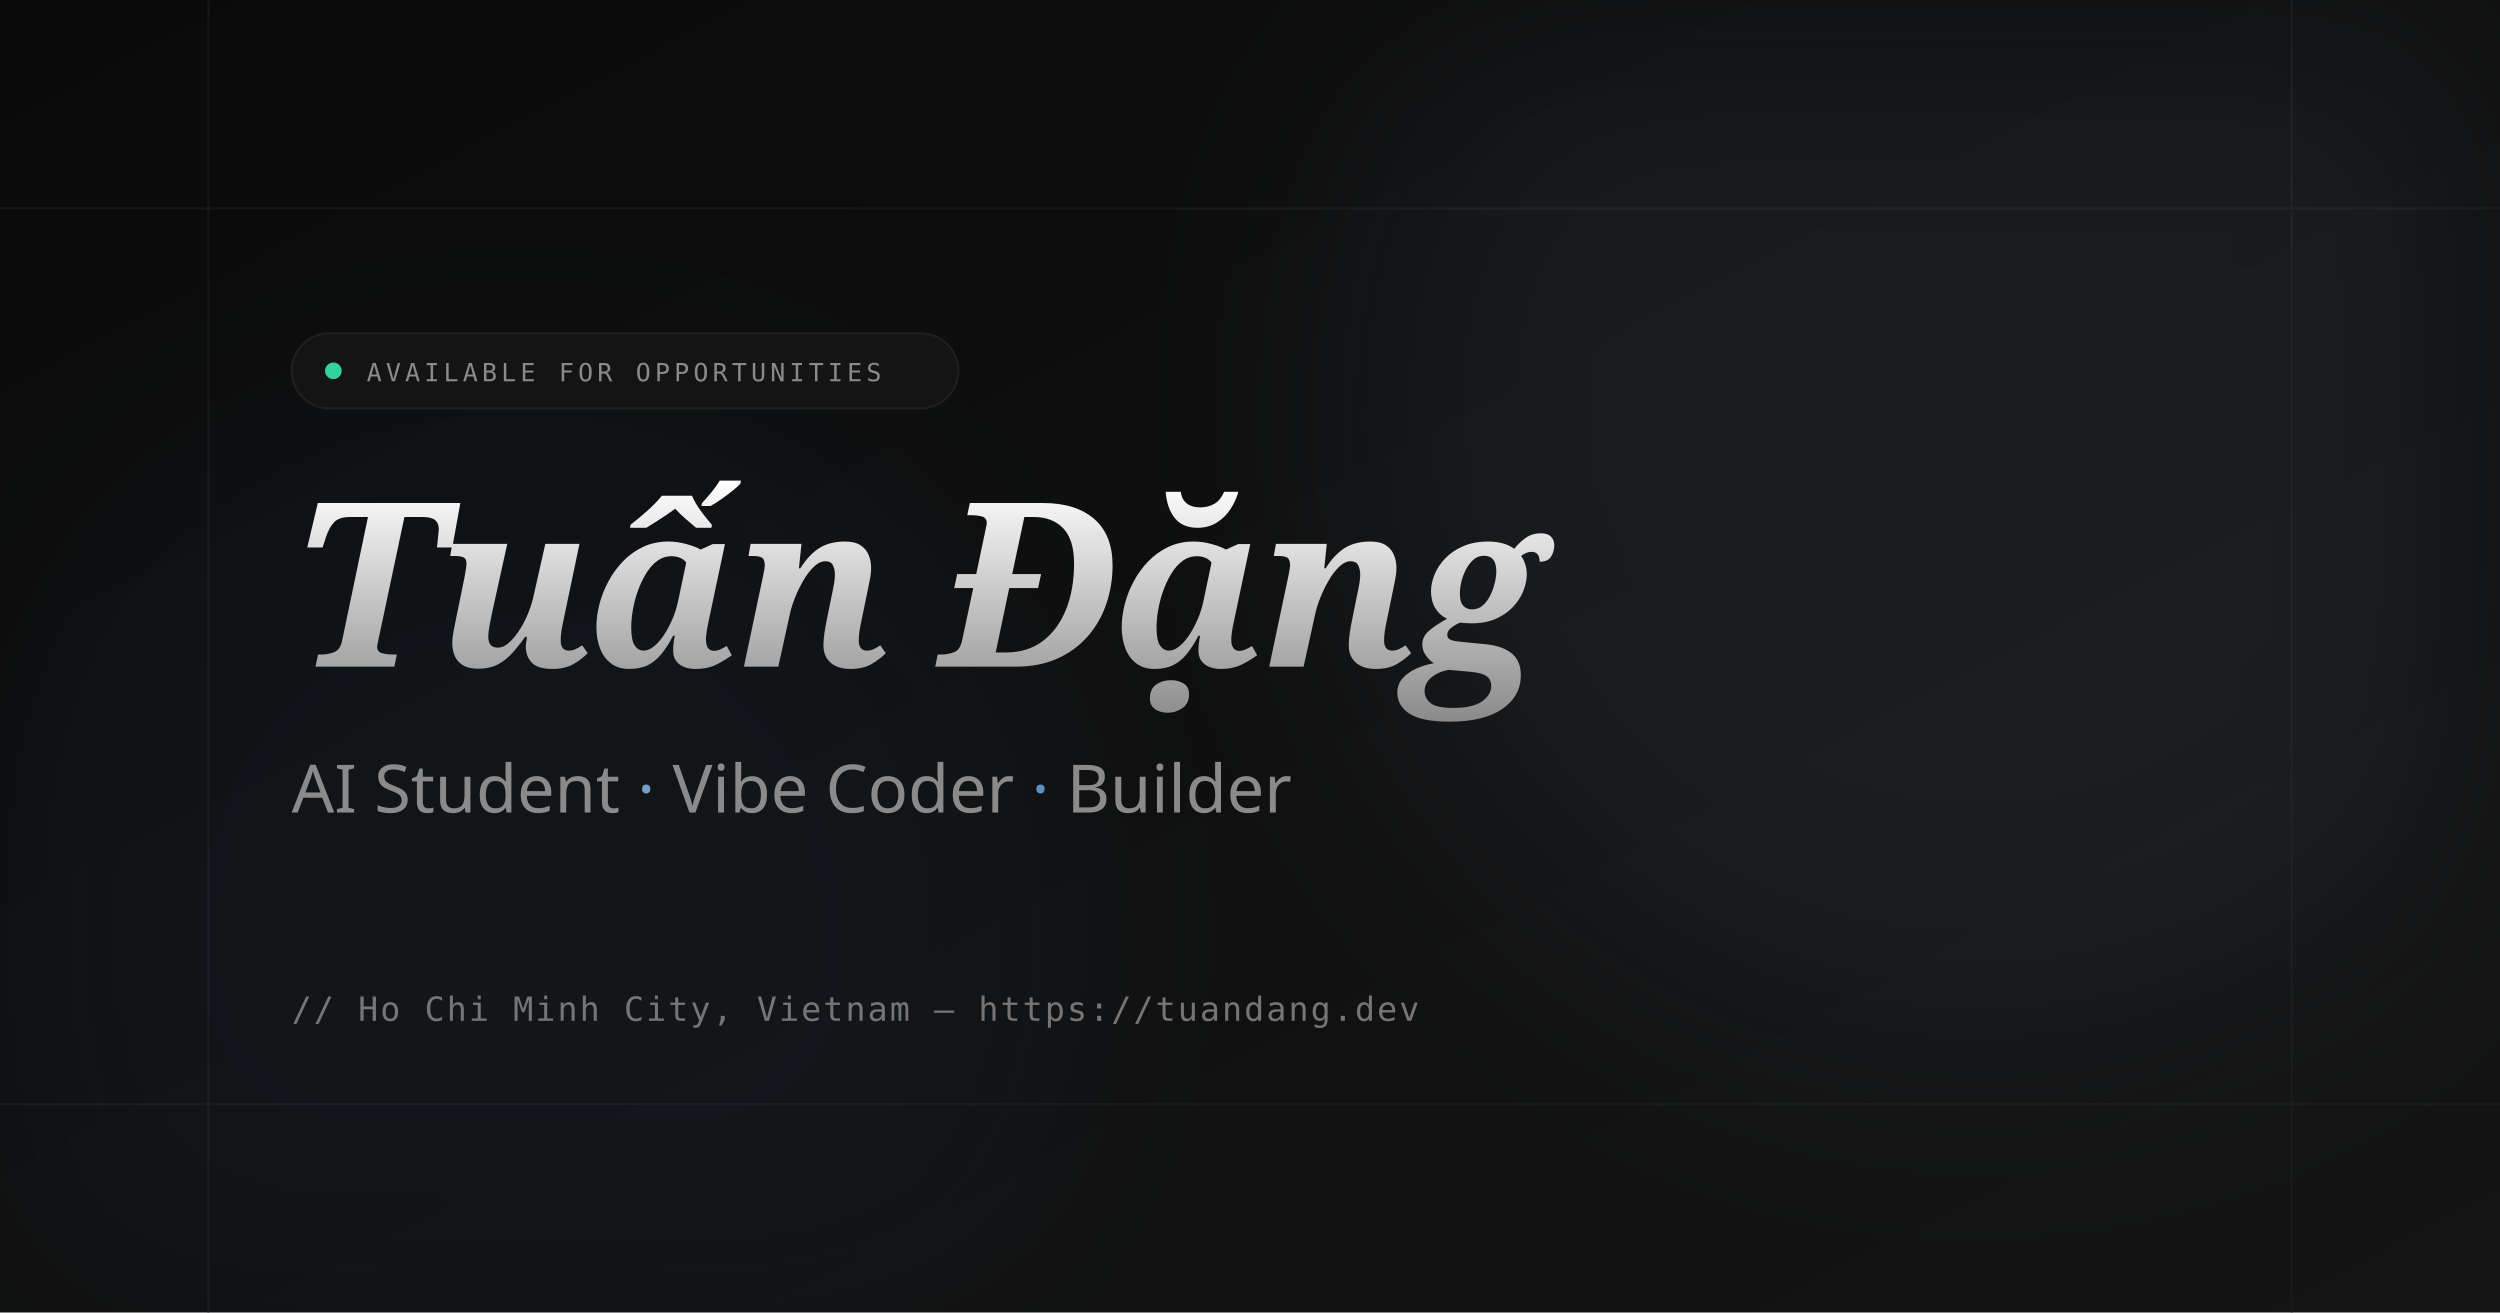
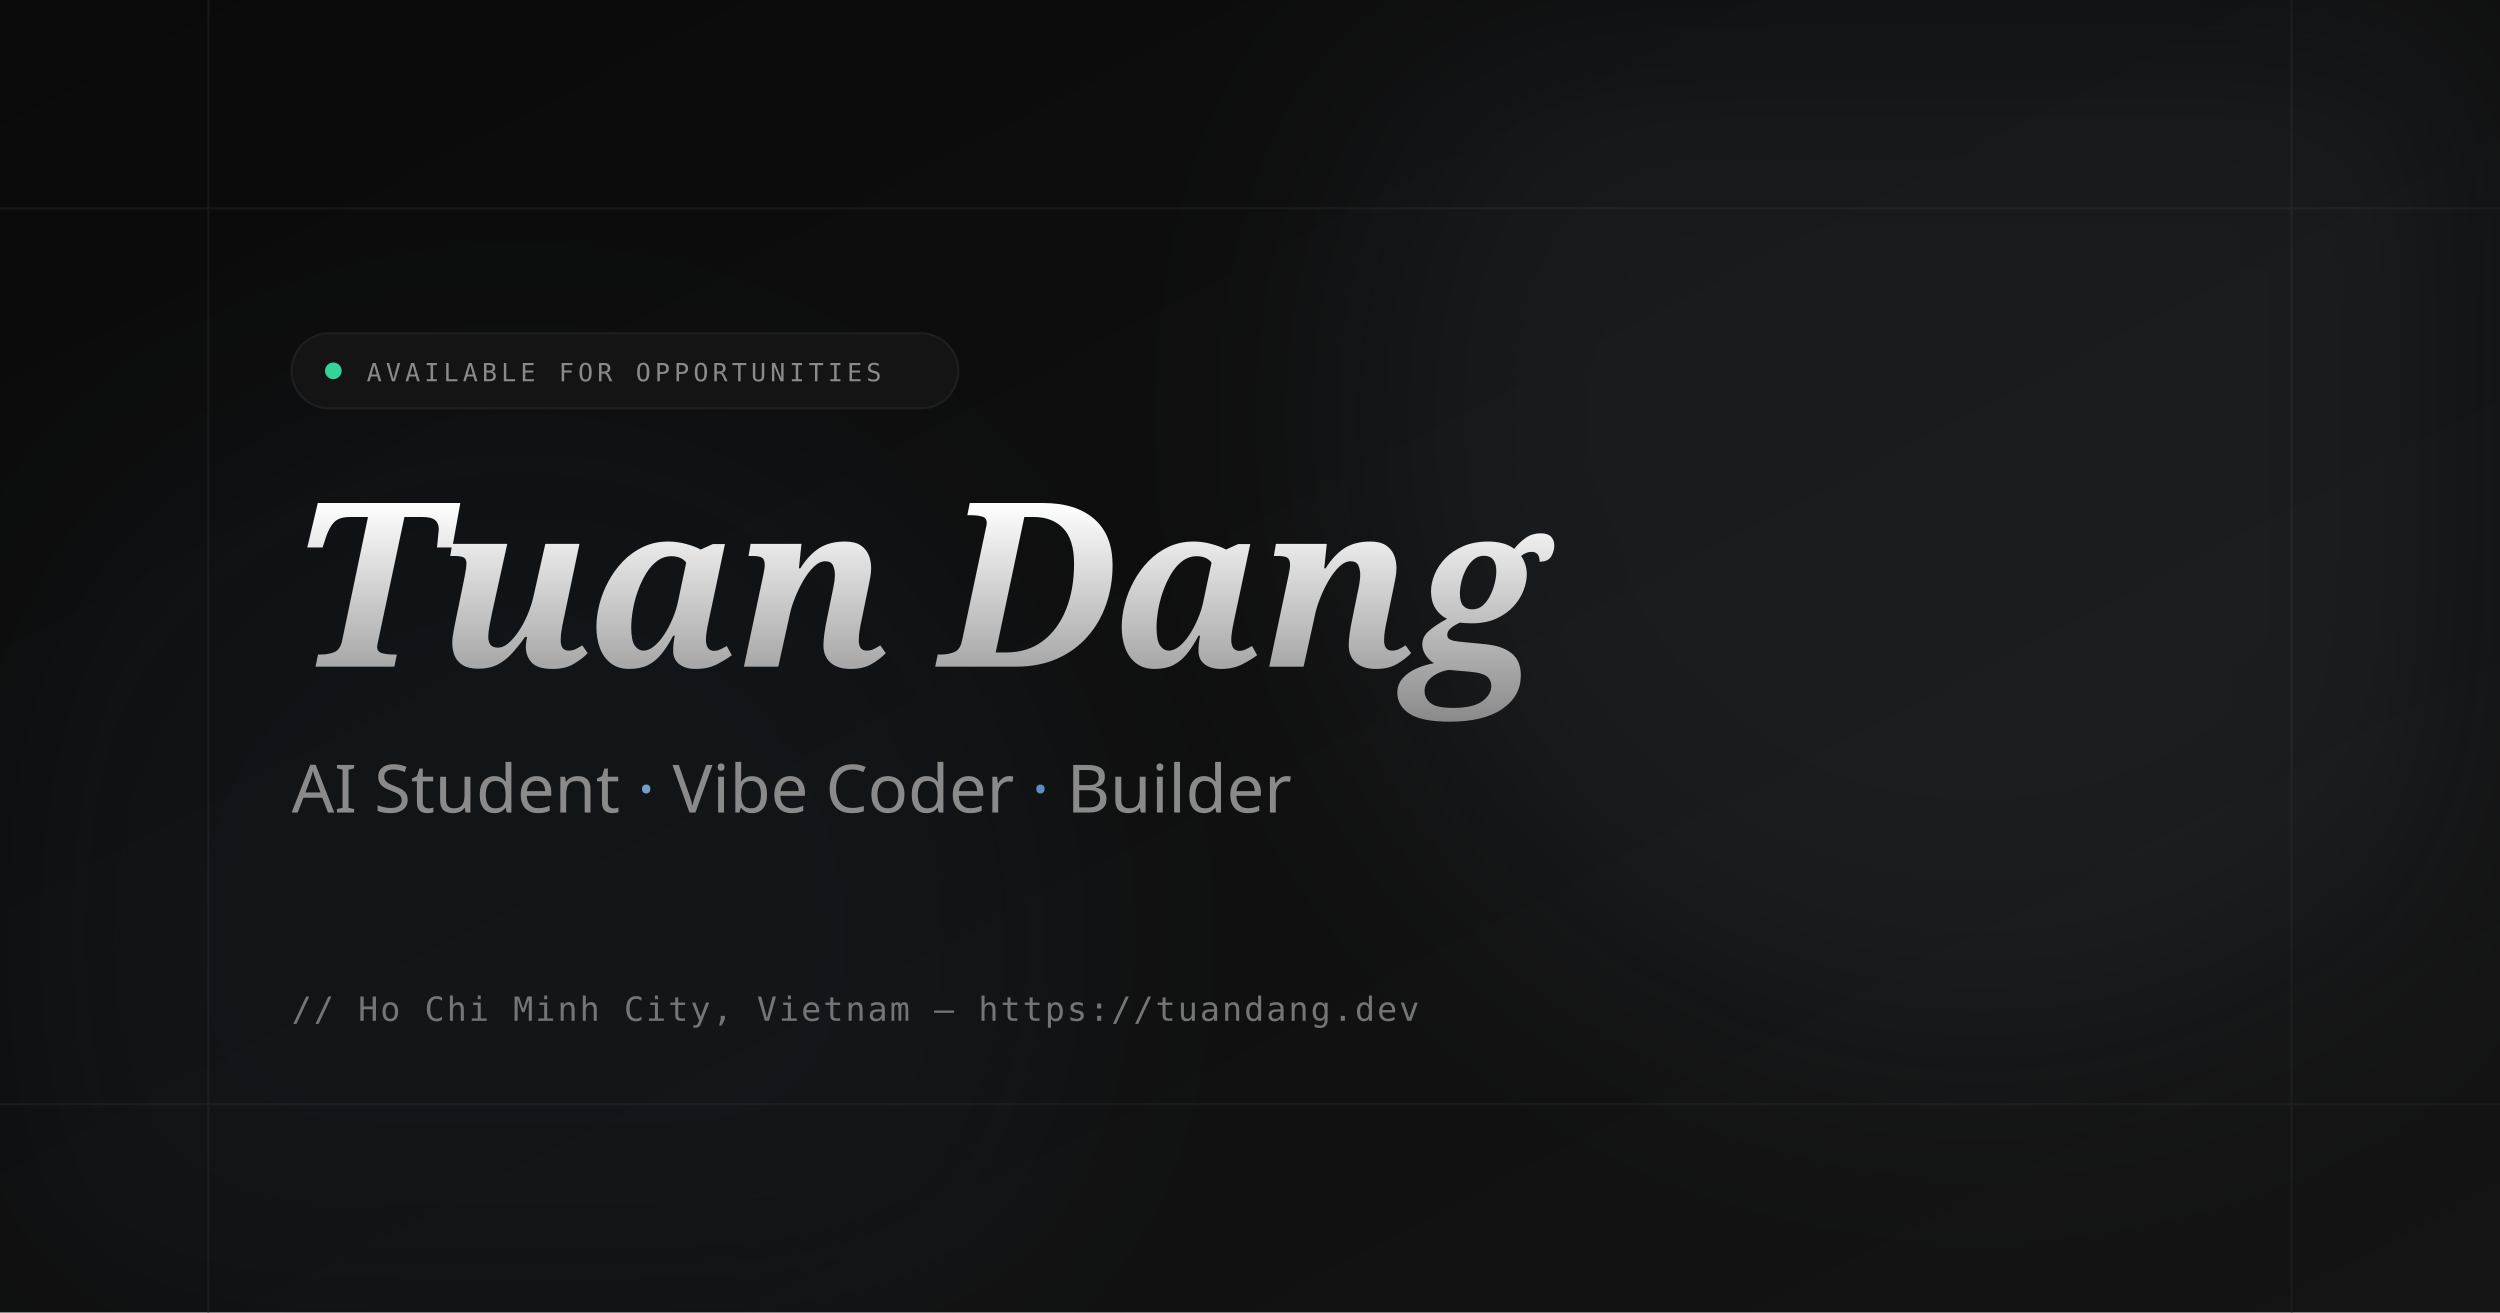
<svg xmlns="http://www.w3.org/2000/svg" viewBox="0 0 1200 630" width="1200" height="630">
  <defs>
    <linearGradient id="bg" x1="0%" y1="0%" x2="100%" y2="100%">
      <stop offset="0%" stop-color="#0A0A0A" />
      <stop offset="100%" stop-color="#141414" />
    </linearGradient>
    <linearGradient id="accent" x1="0%" y1="0%" x2="100%" y2="0%">
      <stop offset="0%" stop-color="#89AACC" />
      <stop offset="100%" stop-color="#4E85BF" />
    </linearGradient>
    <linearGradient id="textGrad" x1="0%" y1="0%" x2="0%" y2="100%">
      <stop offset="0%" stop-color="#FFFFFF" />
      <stop offset="100%" stop-color="#8A8A8A" />
    </linearGradient>
  </defs>
  <rect width="1200" height="630" fill="url(#bg)" />
  <g stroke="#1F1F1F" stroke-width="1" opacity="0.6">
    <line x1="100" y1="0" x2="100" y2="630" />
    <line x1="1100" y1="0" x2="1100" y2="630" />
    <line x1="0" y1="100" x2="1200" y2="100" />
    <line x1="0" y1="530" x2="1200" y2="530" />
  </g>
  <circle cx="950" cy="200" r="300" fill="#89AACC" opacity="0.08" filter="blur(60px)" />
  <circle cx="250" cy="450" r="250" fill="#4E85BF" opacity="0.06" filter="blur(60px)" />
  <g transform="translate(140, 160)">
    <rect width="320" height="36" rx="18" fill="#141414" stroke="#1F1F1F" stroke-width="1" />
    <circle cx="20" cy="18" r="4" fill="#34D399" />
    <text x="36" y="23" fill="#8A8A8A" font-family="monospace" font-size="12" letter-spacing="2">AVAILABLE FOR OPPORTUNITIES</text>
  </g>
-   <text x="140" y="320" fill="url(#textGrad)" font-family="serif" font-style="italic" font-size="110" font-weight="bold" letter-spacing="-2">Tuấn Đặng</text>
+   <text x="140" y="320" fill="url(#textGrad)" font-family="serif" font-style="italic" font-size="110" font-weight="bold" letter-spacing="-2">Tuan Dang</text>
  <text x="140" y="390" fill="#8A8A8A" font-family="sans-serif" font-size="32" font-weight="300">
    AI Student <tspan fill="url(#accent)">·</tspan> Vibe Coder <tspan fill="url(#accent)">·</tspan> Builder
  </text>
  <text x="140" y="490" fill="#757575" font-family="monospace" font-size="16" letter-spacing="1">
    // Ho Chi Minh City, Vietnam — https://tuandang.dev
  </text>
</svg>
